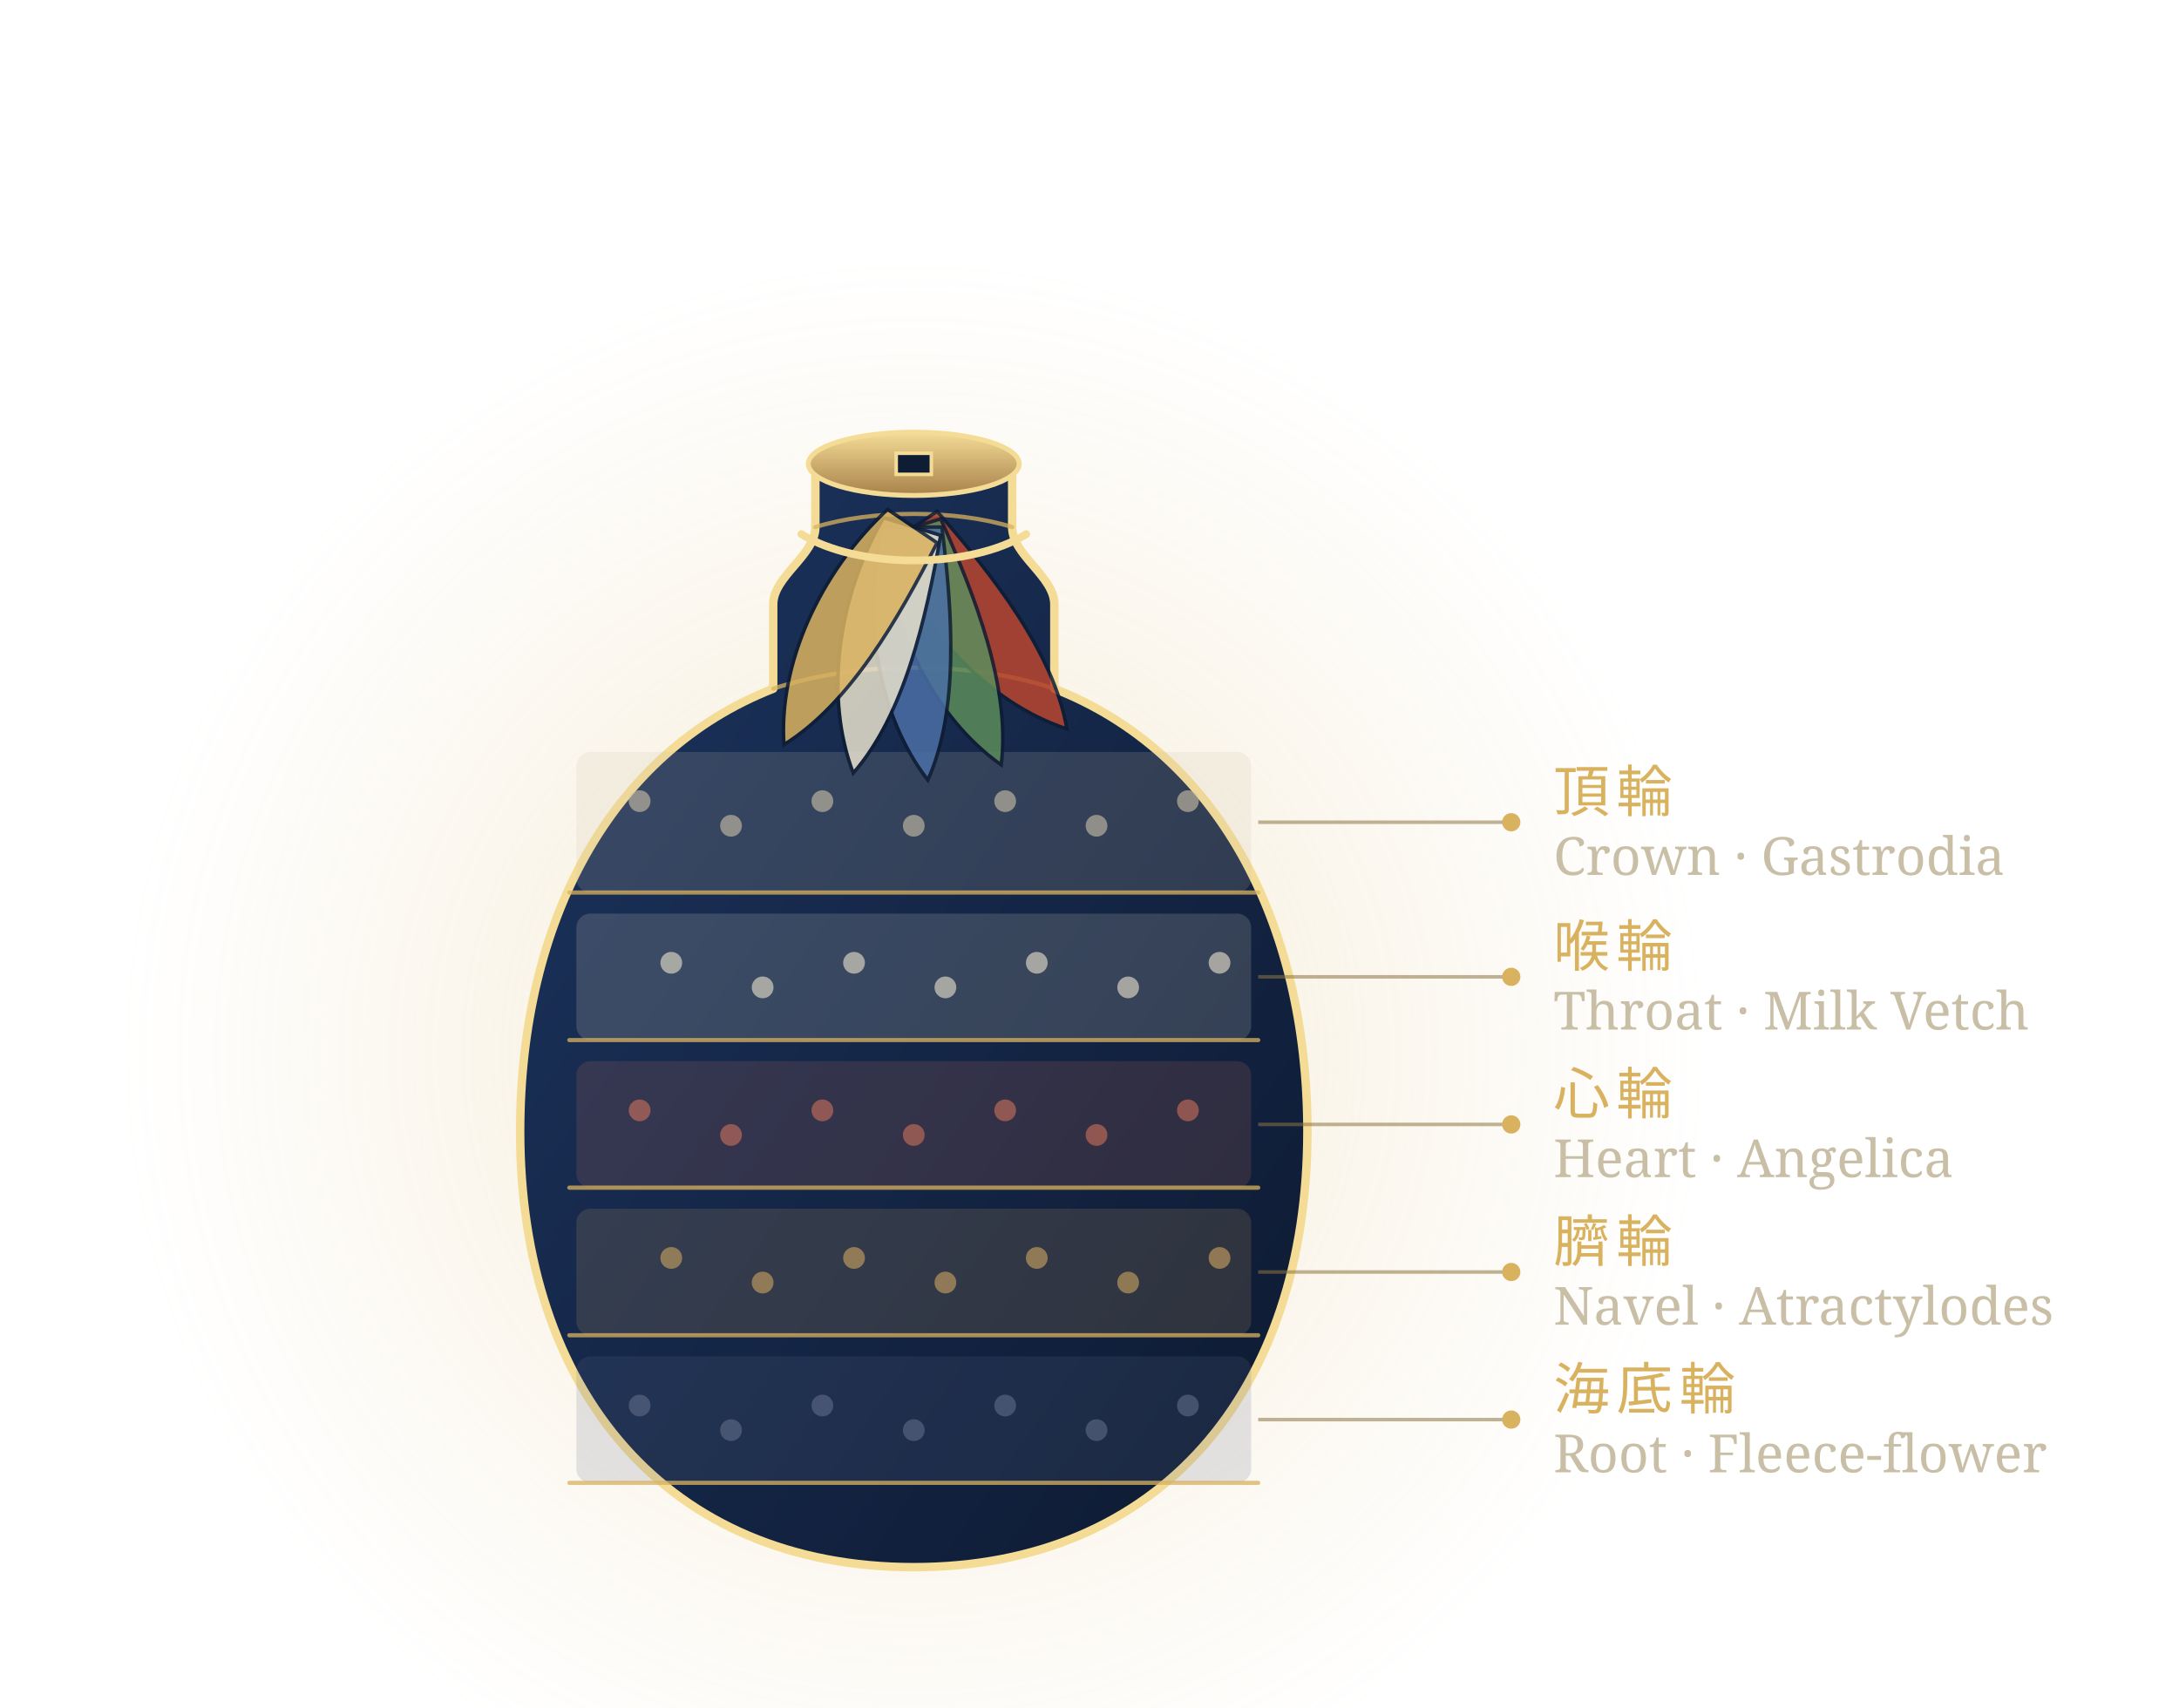
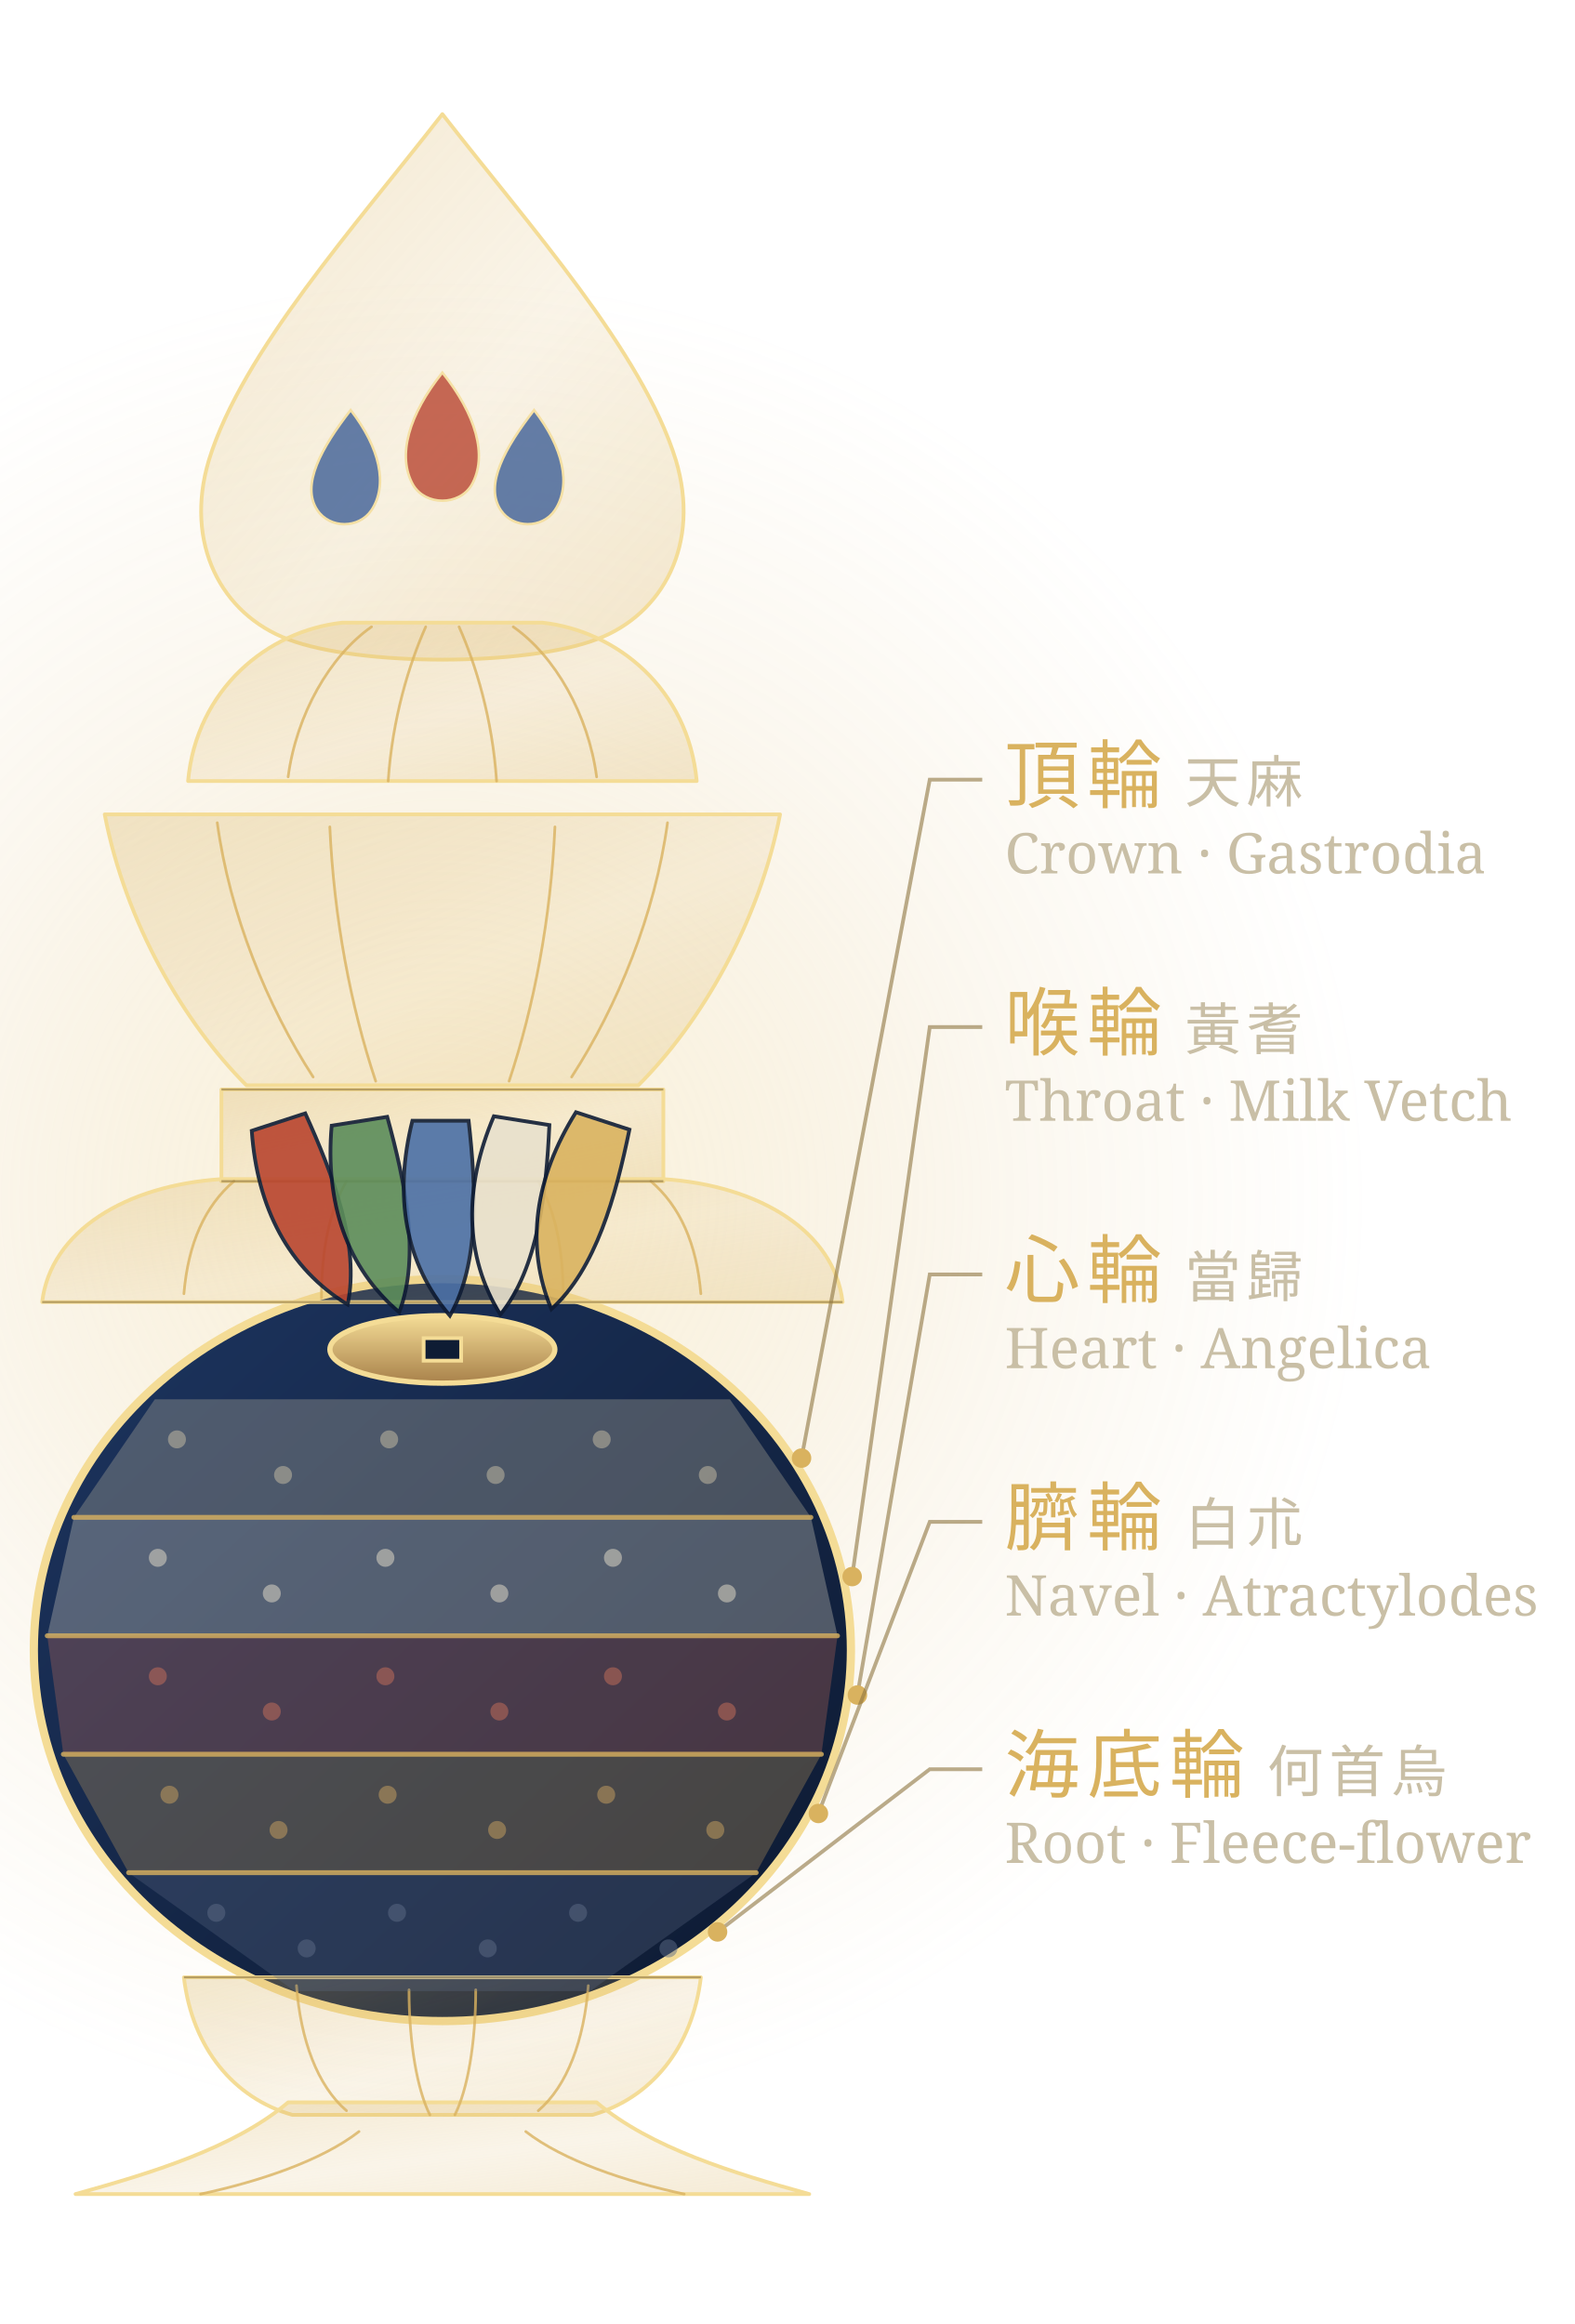
- <svg xmlns="http://www.w3.org/2000/svg" viewBox="0 0 620 486" role="img" aria-label="Cutaway of the prepared treasure vase: five medicinal herbs layered as the five chakras from root to crown, sealed with a copper coin and tied with five coloured cloths">
+ <svg xmlns="http://www.w3.org/2000/svg" viewBox="0 0 420 620" role="img" aria-label="Cutaway of the prepared treasure vase: five medicinal herbs layered as the five chakras from root to crown, sealed with a copper coin and tied with five coloured cloths">
  <style>
  .ln { fill:none; stroke:#d9b25f; stroke-width:2; stroke-linecap:round; stroke-linejoin:round; }
  .ln-bright { fill:none; stroke:#f4dc96; stroke-width:2.2; stroke-linecap:round; stroke-linejoin:round; }
-   .ln-thin { fill:none; stroke:#d9b25f; stroke-width:1.2; stroke-linecap:round; opacity:.75; }
-   .ln-faint { fill:none; stroke:#8d7440; stroke-width:1; opacity:.55; }
-   .fill-ink { fill:url(#skin); stroke:#f4dc96; stroke-width:2; stroke-linejoin:round; }
+   .ln-thin { fill:none; stroke:#d9b25f; stroke-width:1.3; stroke-linecap:round;
+               stroke-linejoin:round; opacity:.8; }
+   .ln-faint { fill:none; stroke:#8d7440; stroke-width:1; opacity:.6; }
+   .skin { fill:url(#skin); stroke:#f4dc96; stroke-width:2.1; stroke-linejoin:round;
+            stroke-linecap:round; }
+   .gild { fill:url(#gild); stroke:#f4dc96; stroke-width:1.8; stroke-linejoin:round; }
  .label { font-family:"Cormorant Garamond",Georgia,serif; fill:#c9bfa6; font-size:15px; }
-   .label-zh { font-family:"LXGW WenKai TC","Kaiti TC",serif; fill:#d9b25f; font-size:16px; letter-spacing:.12em; }
-   .cap { font-family:"Cormorant Garamond",Georgia,serif; fill:#d9b25f; font-size:14px;
-           letter-spacing:.28em; text-transform:uppercase; }
+   .label-zh { font-family:"LXGW WenKai TC","Kaiti TC",serif; fill:#d9b25f; font-size:20px;
+                letter-spacing:.1em; }
</style>
  <defs>
-     <linearGradient id="skin" x1="0" y1="0" x2="0" y2="1">
-       <stop offset="0%" stop-color="#1c3358" />
-       <stop offset="100%" stop-color="#101f39" />
+     <linearGradient id="skin" x1="0" y1="0" x2="0.4" y2="1">
+       <stop offset="0%" stop-color="#122340" />
+       <stop offset="100%" stop-color="#0b1729" />
    </linearGradient>
    <linearGradient id="vaseBody" x1="0" y1="0" x2="1" y2="1">
      <stop offset="0%" stop-color="#1d3560" />
      <stop offset="60%" stop-color="#132443" />
      <stop offset="100%" stop-color="#0d1930" />
+     </linearGradient>
+     <linearGradient id="gild" x1="0" y1="0" x2="1" y2="1">
+       <stop offset="0%" stop-color="#d9b25f" stop-opacity=".30" />
+       <stop offset="55%" stop-color="#d9b25f" stop-opacity=".14" />
+       <stop offset="100%" stop-color="#d9b25f" stop-opacity=".26" />
    </linearGradient>
    <radialGradient id="glow">
      <stop offset="0%" stop-color="#f4dc96" stop-opacity=".34" />
      <stop offset="60%" stop-color="#d9b25f" stop-opacity=".10" />
      <stop offset="100%" stop-color="#d9b25f" stop-opacity="0" />
    </radialGradient>
    <linearGradient id="coin" x1="0" y1="0" x2="0" y2="1">
      <stop offset="0%" stop-color="#f4dc96" />
      <stop offset="100%" stop-color="#a8814a" />
    </linearGradient>
  </defs>
-   <circle cx="260" cy="300" r="228" fill="url(#glow)" />
-   <path d="M232 150 L232 132 C232 126 288 126 288 132 L288 150 C288 158 300 164 300 172 L300 196 C346 214 372 262 372 322 C372 396 330 446 260 446 C190 446 148 396 148 322 C148 262 174 214 220 196 L220 172 C220 164 232 158 232 150 Z" fill="url(#vaseBody)" stroke="#f4dc96" stroke-width="2.4" stroke-linejoin="round" />
-   <path class="ln-thin" d="M220 196 C244 188 276 188 300 196" />
-   <path class="ln-thin" d="M232 150 C248 145 272 145 288 150" />
-   <rect x="164" y="214" width="192" height="40" rx="4" fill="#c9bfa6" opacity=".17" />
-   <path class="ln-thin" d="M162 254 L358 254" />
-   <circle cx="182" cy="228" r="3.1" fill="#c9bfa6" opacity=".62" />
-   <circle cx="208" cy="235" r="3.1" fill="#c9bfa6" opacity=".62" />
-   <circle cx="234" cy="228" r="3.1" fill="#c9bfa6" opacity=".62" />
-   <circle cx="260" cy="235" r="3.1" fill="#c9bfa6" opacity=".62" />
-   <circle cx="286" cy="228" r="3.1" fill="#c9bfa6" opacity=".62" />
-   <circle cx="312" cy="235" r="3.1" fill="#c9bfa6" opacity=".62" />
-   <circle cx="338" cy="228" r="3.1" fill="#c9bfa6" opacity=".62" />
-   <rect x="164" y="260" width="192" height="36" rx="4" fill="#e8e0cc" opacity=".17" />
-   <path class="ln-thin" d="M162 296 L358 296" />
-   <circle cx="191" cy="274" r="3.1" fill="#e8e0cc" opacity=".62" />
-   <circle cx="217" cy="281" r="3.1" fill="#e8e0cc" opacity=".62" />
-   <circle cx="243" cy="274" r="3.1" fill="#e8e0cc" opacity=".62" />
-   <circle cx="269" cy="281" r="3.1" fill="#e8e0cc" opacity=".62" />
-   <circle cx="295" cy="274" r="3.1" fill="#e8e0cc" opacity=".62" />
-   <circle cx="321" cy="281" r="3.1" fill="#e8e0cc" opacity=".62" />
-   <circle cx="347" cy="274" r="3.1" fill="#e8e0cc" opacity=".62" />
-   <rect x="164" y="302" width="192" height="36" rx="4" fill="#c96f5a" opacity=".17" />
-   <path class="ln-thin" d="M162 338 L358 338" />
-   <circle cx="182" cy="316" r="3.1" fill="#c96f5a" opacity=".62" />
-   <circle cx="208" cy="323" r="3.1" fill="#c96f5a" opacity=".62" />
-   <circle cx="234" cy="316" r="3.1" fill="#c96f5a" opacity=".62" />
-   <circle cx="260" cy="323" r="3.1" fill="#c96f5a" opacity=".62" />
-   <circle cx="286" cy="316" r="3.1" fill="#c96f5a" opacity=".62" />
-   <circle cx="312" cy="323" r="3.1" fill="#c96f5a" opacity=".62" />
-   <circle cx="338" cy="316" r="3.1" fill="#c96f5a" opacity=".62" />
-   <rect x="164" y="344" width="192" height="36" rx="4" fill="#c9a15f" opacity=".17" />
-   <path class="ln-thin" d="M162 380 L358 380" />
-   <circle cx="191" cy="358" r="3.1" fill="#c9a15f" opacity=".62" />
-   <circle cx="217" cy="365" r="3.1" fill="#c9a15f" opacity=".62" />
-   <circle cx="243" cy="358" r="3.1" fill="#c9a15f" opacity=".62" />
-   <circle cx="269" cy="365" r="3.1" fill="#c9a15f" opacity=".62" />
-   <circle cx="295" cy="358" r="3.1" fill="#c9a15f" opacity=".62" />
-   <circle cx="321" cy="365" r="3.1" fill="#c9a15f" opacity=".62" />
-   <circle cx="347" cy="358" r="3.1" fill="#c9a15f" opacity=".62" />
-   <rect x="164" y="386" width="192" height="36" rx="4" fill="#5d6b86" opacity=".17" />
-   <path class="ln-thin" d="M162 422 L358 422" />
-   <circle cx="182" cy="400" r="3.1" fill="#5d6b86" opacity=".62" />
-   <circle cx="208" cy="407" r="3.1" fill="#5d6b86" opacity=".62" />
-   <circle cx="234" cy="400" r="3.1" fill="#5d6b86" opacity=".62" />
-   <circle cx="260" cy="407" r="3.1" fill="#5d6b86" opacity=".62" />
-   <circle cx="286" cy="400" r="3.1" fill="#5d6b86" opacity=".62" />
-   <circle cx="312" cy="407" r="3.1" fill="#5d6b86" opacity=".62" />
-   <circle cx="338" cy="400" r="3.1" fill="#5d6b86" opacity=".62" />
-   <g transform="translate(260 132)">
+   <circle cx="118" cy="320" r="250" fill="url(#glow)" />
+   <g transform="translate(118 26) scale(0.556)">
+     <ellipse cx="0" cy="745" rx="196" ry="178" fill="url(#vaseBody)" stroke="#f4dc96" stroke-width="3.96" />
+     <path class="gild" d="M0 8 C42 62 96 122 112 174 C124 214 106 248 74 260 C40 273 -40 273 -74 260 C-106 248 -124 214 -112 174 C-96 122 -42 62 0 8 Z" stroke-width="3.42" />
+     <path class="gild" d="M-122 328 C-118 284 -84 256 -48 252 L48 252 C84 256 118 284 122 328 Z" stroke-width="3.42" />
+     <path class="gild" d="M-162 344 C-152 396 -124 444 -94 474 L94 474 C124 444 152 396 162 344 Z" stroke-width="3.42" />
+     <path class="gild" d="M-106 476 L106 476 L106 520 L-106 520 Z" stroke-width="3.42" />
+     <path class="gild" d="M-192 578 C-188 544 -152 522 -106 519 L106 519 C152 522 188 544 192 578 Z" stroke-width="3.42" />
+     <path class="gild" d="M-124 902 C-120 936 -100 960 -72 968 L72 968 C100 960 120 936 124 902 Z" stroke-width="3.42" />
+     <path class="gild" d="M-74 962 C-100 984 -140 996 -176 1006 L176 1006 C140 996 100 984 74 962 Z" stroke-width="3.42" />
+     <path d="M0 132 C16 152 22 172 14 186 C8 196 -8 196 -14 186 C-22 172 -16 152 0 132 Z" fill="#b8452f" opacity=".8" stroke="#f4dc96" stroke-width="1.2" />
+     <path d="M-44 150 C-30 168 -26 186 -34 198 C-40 207 -54 207 -60 198 C-68 186 -58 168 -44 150 Z" fill="#3f5f96" opacity=".8" stroke="#f4dc96" stroke-width="1.2" />
+     <path d="M44 150 C58 168 62 186 54 198 C48 207 34 207 28 198 C20 186 30 168 44 150 Z" fill="#3f5f96" opacity=".8" stroke="#f4dc96" stroke-width="1.2" />
+     <path class="ln-thin" d="M-74 326 C-70 296 -54 268 -34 254 M-26 328 C-24 298 -16 272 -8 254 M26 328 C24 298 16 272 8 254 M74 326 C70 296 54 268 34 254 M-108 348 C-102 392 -84 436 -62 470 M-54 350 C-52 394 -44 436 -32 472 M54 350 C52 394 44 436 32 472 M108 348 C102 392 84 436 62 470 M-124 574 C-122 550 -114 532 -100 520 M-58 576 C-58 552 -54 534 -46 520 M58 576 C58 552 54 534 46 520 M124 574 C122 550 114 532 100 520 M-70 906 C-68 932 -60 954 -46 966 M-16 908 C-16 934 -12 956 -6 968 M16 908 C16 934 12 956 6 968 M70 906 C68 932 60 954 46 966 M-40 976 C-58 990 -88 1000 -116 1006 M40 976 C58 990 88 1000 116 1006" stroke-width="2.34" />
+     <path class="ln-faint" stroke-width="2.16" d="M-106 476 L106 476" />
+     <path class="ln-faint" stroke-width="2.16" d="M-106 520 L106 520" />
+     <path class="ln-faint" stroke-width="2.16" d="M-192 578 L192 578" />
+     <path class="ln-faint" stroke-width="2.16" d="M-124 902 L124 902" />
+   </g>
+   <g>
+     <path d="M41.3 373.3 L194.7 373.3 L216.3 404.8 L19.7 404.8 Z" fill="#c9bfa6" opacity=".30" />
+     <circle cx="47.2" cy="384.0" r="2.4" fill="#c9bfa6" opacity=".5" />
+     <circle cx="75.5" cy="393.5" r="2.4" fill="#c9bfa6" opacity=".5" />
+     <circle cx="103.8" cy="384.0" r="2.4" fill="#c9bfa6" opacity=".5" />
+     <circle cx="132.2" cy="393.5" r="2.4" fill="#c9bfa6" opacity=".5" />
+     <circle cx="160.5" cy="384.0" r="2.4" fill="#c9bfa6" opacity=".5" />
+     <circle cx="188.8" cy="393.5" r="2.4" fill="#c9bfa6" opacity=".5" />
+     <path d="M19.7 404.8 L216.3 404.8 L223.4 436.4 L12.6 436.4 Z" fill="#e8e0cc" opacity=".30" />
+     <path class="ln-thin" opacity=".8" d="M19.7 404.8 L216.3 404.8" />
+     <circle cx="42.1" cy="415.6" r="2.4" fill="#e8e0cc" opacity=".5" />
+     <circle cx="72.5" cy="425.1" r="2.4" fill="#e8e0cc" opacity=".5" />
+     <circle cx="102.8" cy="415.6" r="2.4" fill="#e8e0cc" opacity=".5" />
+     <circle cx="133.2" cy="425.1" r="2.4" fill="#e8e0cc" opacity=".5" />
+     <circle cx="163.5" cy="415.6" r="2.4" fill="#e8e0cc" opacity=".5" />
+     <circle cx="193.9" cy="425.1" r="2.4" fill="#e8e0cc" opacity=".5" />
+     <path d="M12.6 436.4 L223.4 436.4 L219.1 468.0 L16.9 468.0 Z" fill="#c96f5a" opacity=".30" />
+     <path class="ln-thin" opacity=".8" d="M12.6 436.4 L223.4 436.4" />
+     <circle cx="42.1" cy="447.2" r="2.4" fill="#c96f5a" opacity=".5" />
+     <circle cx="72.5" cy="456.6" r="2.4" fill="#c96f5a" opacity=".5" />
+     <circle cx="102.8" cy="447.2" r="2.4" fill="#c96f5a" opacity=".5" />
+     <circle cx="133.2" cy="456.6" r="2.4" fill="#c96f5a" opacity=".5" />
+     <circle cx="163.5" cy="447.2" r="2.4" fill="#c96f5a" opacity=".5" />
+     <circle cx="193.9" cy="456.6" r="2.4" fill="#c96f5a" opacity=".5" />
+     <path d="M16.9 468.0 L219.1 468.0 L201.7 499.6 L34.3 499.6 Z" fill="#c9a15f" opacity=".30" />
+     <path class="ln-thin" opacity=".8" d="M16.9 468.0 L219.1 468.0" />
+     <circle cx="45.2" cy="478.8" r="2.4" fill="#c9a15f" opacity=".5" />
+     <circle cx="74.3" cy="488.2" r="2.4" fill="#c9a15f" opacity=".5" />
+     <circle cx="103.4" cy="478.8" r="2.4" fill="#c9a15f" opacity=".5" />
+     <circle cx="132.6" cy="488.2" r="2.4" fill="#c9a15f" opacity=".5" />
+     <circle cx="161.7" cy="478.8" r="2.4" fill="#c9a15f" opacity=".5" />
+     <circle cx="190.8" cy="488.2" r="2.4" fill="#c9a15f" opacity=".5" />
+     <path d="M34.3 499.6 L201.7 499.6 L157.4 531.2 L78.6 531.2 Z" fill="#5d6b86" opacity=".30" />
+     <path class="ln-thin" opacity=".8" d="M34.3 499.6 L201.7 499.6" />
+     <circle cx="57.7" cy="510.3" r="2.4" fill="#5d6b86" opacity=".5" />
+     <circle cx="81.8" cy="519.8" r="2.4" fill="#5d6b86" opacity=".5" />
+     <circle cx="105.9" cy="510.3" r="2.4" fill="#5d6b86" opacity=".5" />
+     <circle cx="130.1" cy="519.8" r="2.4" fill="#5d6b86" opacity=".5" />
+     <circle cx="154.2" cy="510.3" r="2.4" fill="#5d6b86" opacity=".5" />
+     <circle cx="178.3" cy="519.8" r="2.4" fill="#5d6b86" opacity=".5" />
+   </g>
+   <g transform="translate(118 360)">
    <ellipse cx="0" cy="0" rx="30" ry="9" fill="url(#coin)" stroke="#f4dc96" stroke-width="1.4" />
    <rect x="-5" y="-3" width="10" height="6" fill="#0e1c34" stroke="#f4dc96" stroke-width="1" />
  </g>
-   <g transform="translate(260 150) rotate(-34)">
-     <path d="M-9 0 C-15 26 -10 54 4 72 C13 52 11 24 8 0 Z" fill="#b8452f" opacity=".85" stroke="#0e1c34" stroke-width="1" />
+   <g transform="translate(76 303) rotate(-18)">
+     <path d="M-8 -4 C-13 16 -10 34 2 48 C10 34 9 14 7 -4 Z" fill="#b8452f" opacity=".9" stroke="#0e1c34" stroke-width="1" />
  </g>
-   <g transform="translate(260 150) rotate(-17)">
-     <path d="M-9 0 C-15 26 -10 54 4 72 C13 52 11 24 8 0 Z" fill="#5b8c5a" opacity=".85" stroke="#0e1c34" stroke-width="1" />
+   <g transform="translate(97 303) rotate(-9)">
+     <path d="M-8 -4 C-13 16 -10 34 2 48 C10 34 9 14 7 -4 Z" fill="#5b8c5a" opacity=".9" stroke="#0e1c34" stroke-width="1" />
  </g>
-   <g transform="translate(260 150) rotate(0)">
-     <path d="M-9 0 C-15 26 -10 54 4 72 C13 52 11 24 8 0 Z" fill="#4a6fa5" opacity=".85" stroke="#0e1c34" stroke-width="1" />
+   <g transform="translate(118 303) rotate(0)">
+     <path d="M-8 -4 C-13 16 -10 34 2 48 C10 34 9 14 7 -4 Z" fill="#4a6fa5" opacity=".9" stroke="#0e1c34" stroke-width="1" />
  </g>
-   <g transform="translate(260 150) rotate(17)">
-     <path d="M-9 0 C-15 26 -10 54 4 72 C13 52 11 24 8 0 Z" fill="#e8e0cc" opacity=".85" stroke="#0e1c34" stroke-width="1" />
+   <g transform="translate(139 303) rotate(9)">
+     <path d="M-8 -4 C-13 16 -10 34 2 48 C10 34 9 14 7 -4 Z" fill="#e8e0cc" opacity=".9" stroke="#0e1c34" stroke-width="1" />
  </g>
-   <g transform="translate(260 150) rotate(34)">
-     <path d="M-9 0 C-15 26 -10 54 4 72 C13 52 11 24 8 0 Z" fill="#d9b25f" opacity=".85" stroke="#0e1c34" stroke-width="1" />
+   <g transform="translate(160 303) rotate(18)">
+     <path d="M-8 -4 C-13 16 -10 34 2 48 C10 34 9 14 7 -4 Z" fill="#d9b25f" opacity=".9" stroke="#0e1c34" stroke-width="1" />
  </g>
-   <path class="ln-bright" d="M228 152 C244 162 276 162 292 152" />
-   <path class="ln-faint" d="M358 234 L430 234" />
-   <circle cx="430" cy="234" r="2.6" fill="#d9b25f" />
-   <path class="ln-faint" d="M358 278 L430 278" />
-   <circle cx="430" cy="278" r="2.6" fill="#d9b25f" />
-   <path class="ln-faint" d="M358 320 L430 320" />
-   <circle cx="430" cy="320" r="2.6" fill="#d9b25f" />
-   <path class="ln-faint" d="M358 362 L430 362" />
-   <circle cx="430" cy="362" r="2.6" fill="#d9b25f" />
-   <path class="ln-faint" d="M358 404 L430 404" />
-   <circle cx="430" cy="404" r="2.6" fill="#d9b25f" />
-   <text class="label-zh" x="442" y="231">頂輪</text>
-   <text class="label" x="442" y="249">Crown · Gastrodia</text>
-   <text class="label-zh" x="442" y="275">喉輪</text>
-   <text class="label" x="442" y="293">Throat · Milk Vetch</text>
-   <text class="label-zh" x="442" y="317">心輪</text>
-   <text class="label" x="442" y="335">Heart · Angelica</text>
-   <text class="label-zh" x="442" y="359">臍輪</text>
-   <text class="label" x="442" y="377">Navel · Atractylodes</text>
-   <text class="label-zh" x="442" y="401">海底輪</text>
-   <text class="label" x="442" y="419">Root · Fleece-flower</text>
+   <path class="ln-faint" d="M213.8 389.0 L248 208 L262 208" />
+   <circle cx="213.8" cy="389.0" r="2.6" fill="#d9b25f" />
+   <path class="ln-faint" d="M227.3 420.6 L248 274 L262 274" />
+   <circle cx="227.3" cy="420.6" r="2.6" fill="#d9b25f" />
+   <path class="ln-faint" d="M228.7 452.2 L248 340 L262 340" />
+   <circle cx="228.7" cy="452.2" r="2.6" fill="#d9b25f" />
+   <path class="ln-faint" d="M218.3 483.8 L248 406 L262 406" />
+   <circle cx="218.3" cy="483.8" r="2.6" fill="#d9b25f" />
+   <path class="ln-faint" d="M191.4 515.4 L248 472 L262 472" />
+   <circle cx="191.4" cy="515.4" r="2.6" fill="#d9b25f" />
+   <text class="label-zh" x="268" y="214">頂輪<tspan class="label" font-size="14" dx="6">天麻</tspan>
+   </text>
+   <text class="label" x="268" y="233" font-size="14">Crown · Gastrodia</text>
+   <text class="label-zh" x="268" y="280">喉輪<tspan class="label" font-size="14" dx="6">黃耆</tspan>
+   </text>
+   <text class="label" x="268" y="299" font-size="14">Throat · Milk Vetch</text>
+   <text class="label-zh" x="268" y="346">心輪<tspan class="label" font-size="14" dx="6">當歸</tspan>
+   </text>
+   <text class="label" x="268" y="365" font-size="14">Heart · Angelica</text>
+   <text class="label-zh" x="268" y="412">臍輪<tspan class="label" font-size="14" dx="6">白朮</tspan>
+   </text>
+   <text class="label" x="268" y="431" font-size="14">Navel · Atractylodes</text>
+   <text class="label-zh" x="268" y="478">海底輪<tspan class="label" font-size="14" dx="6">何首烏</tspan>
+   </text>
+   <text class="label" x="268" y="497" font-size="14">Root · Fleece-flower</text>
</svg>
